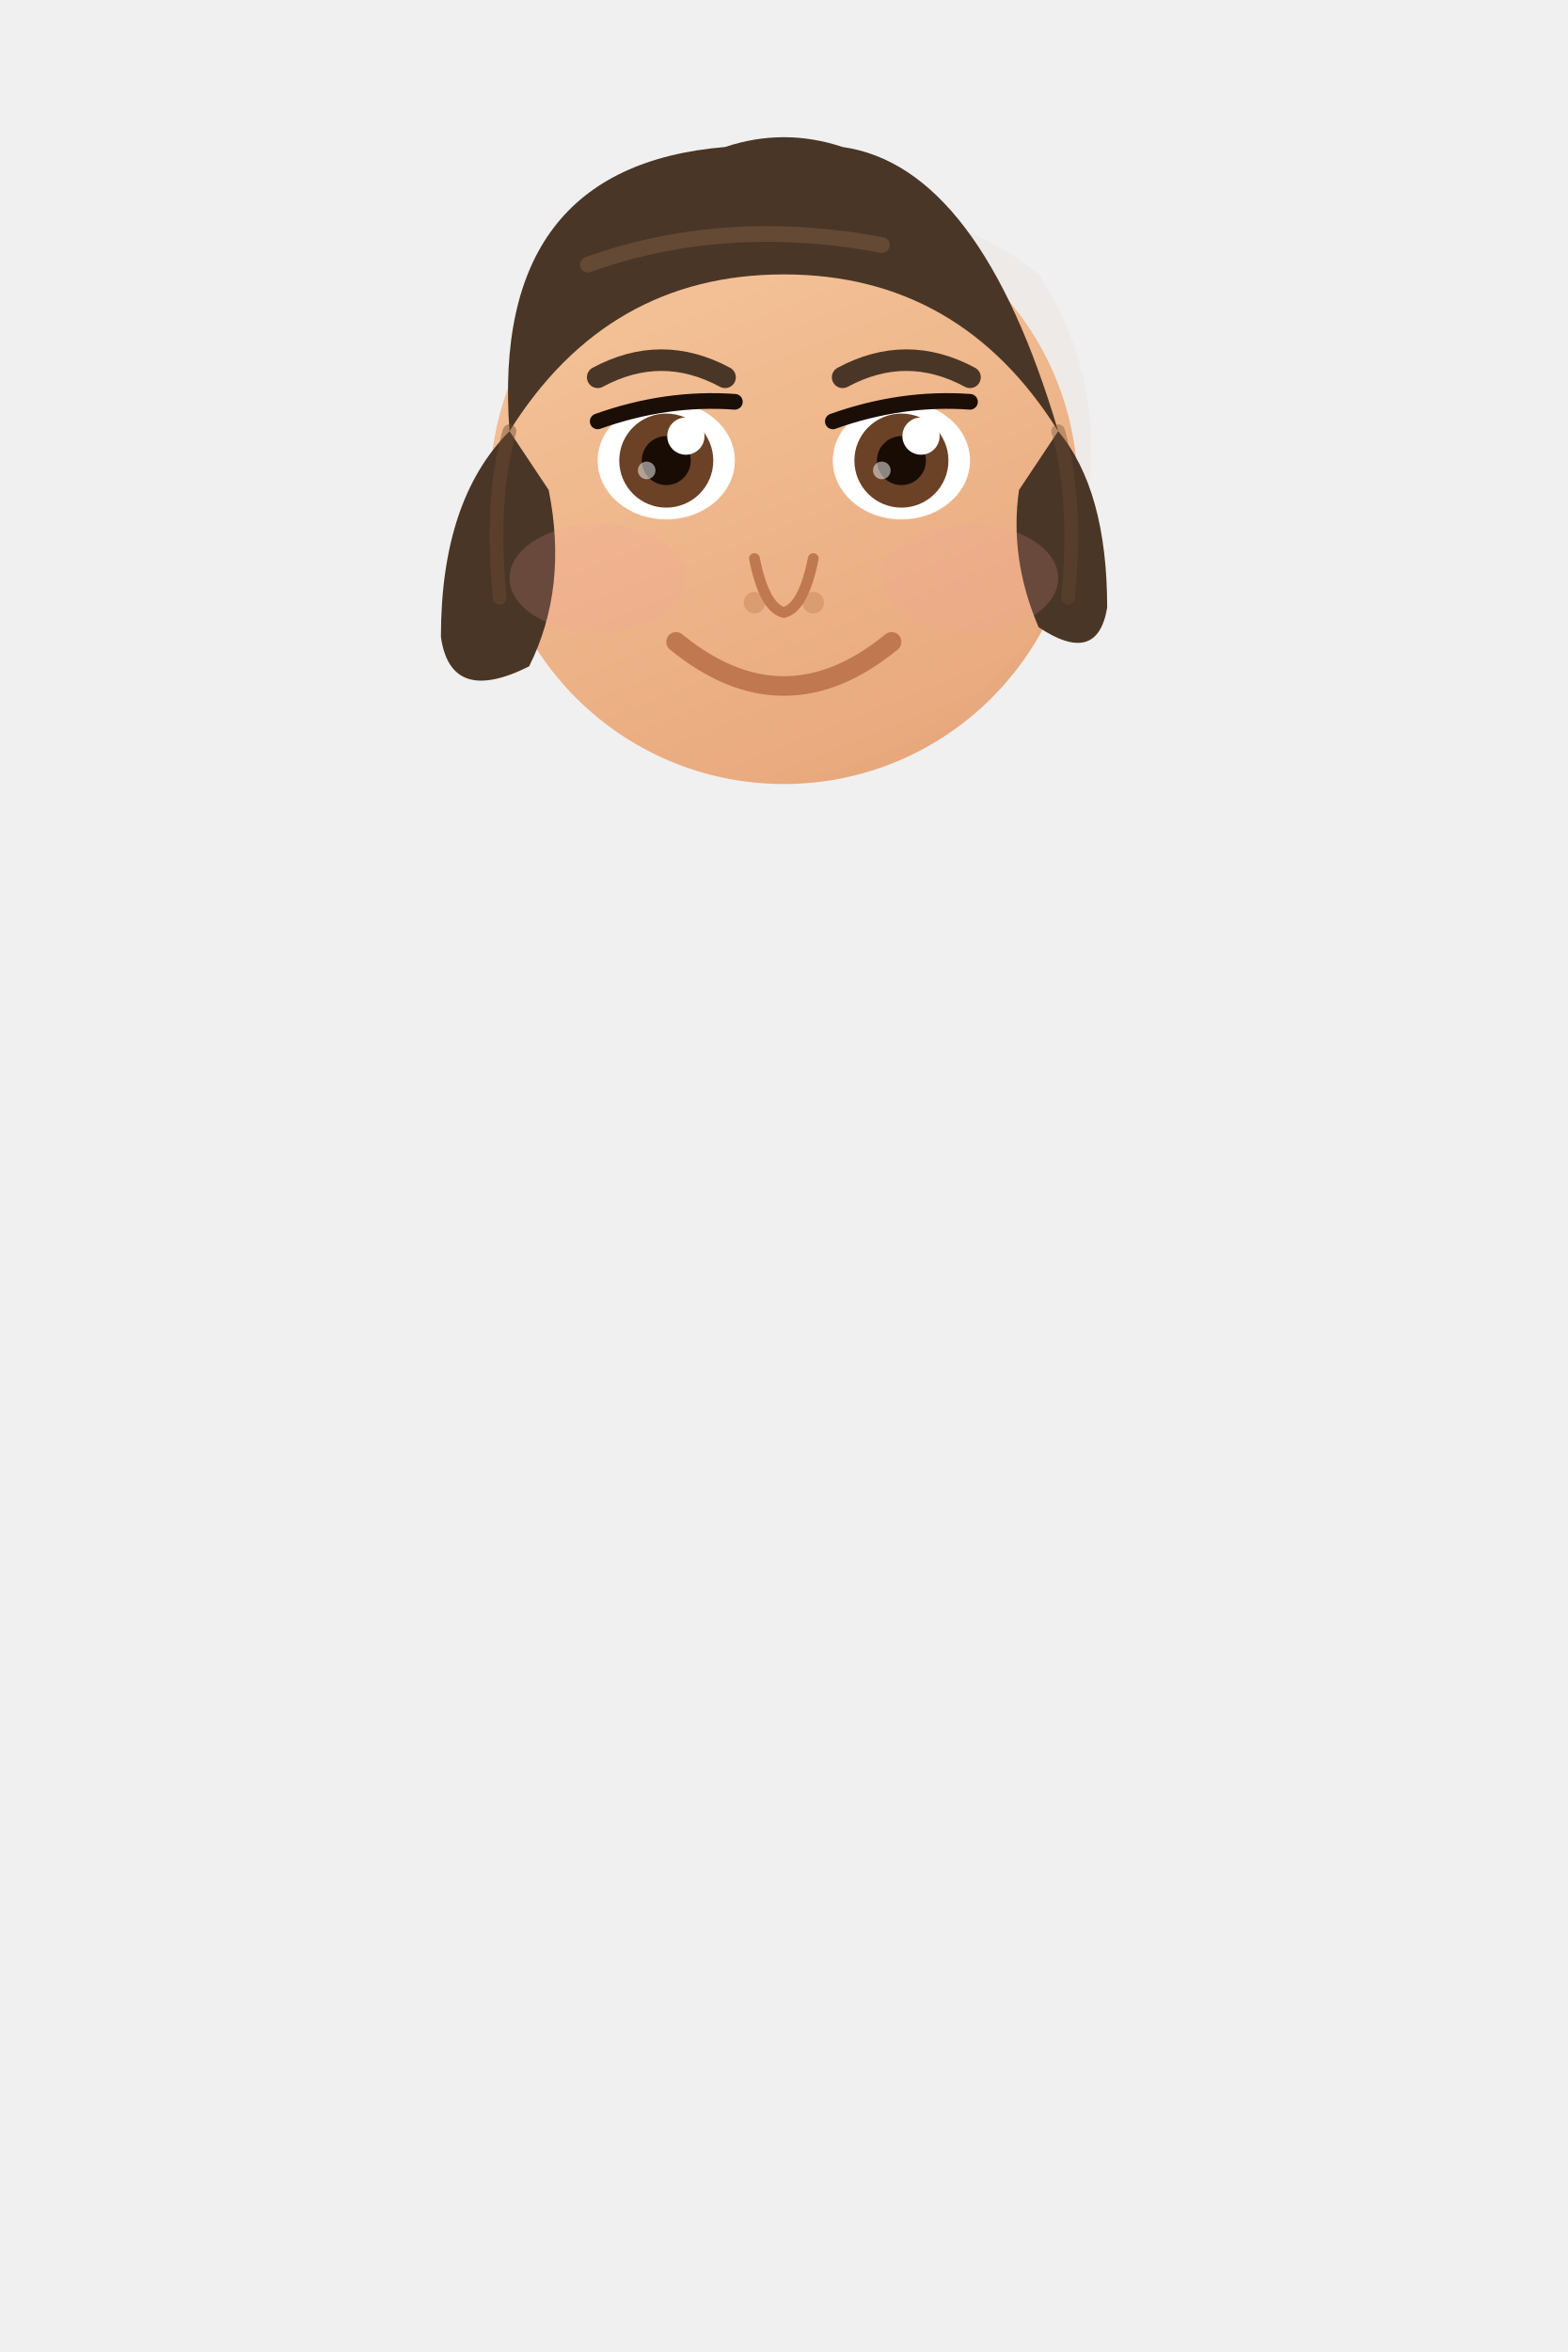
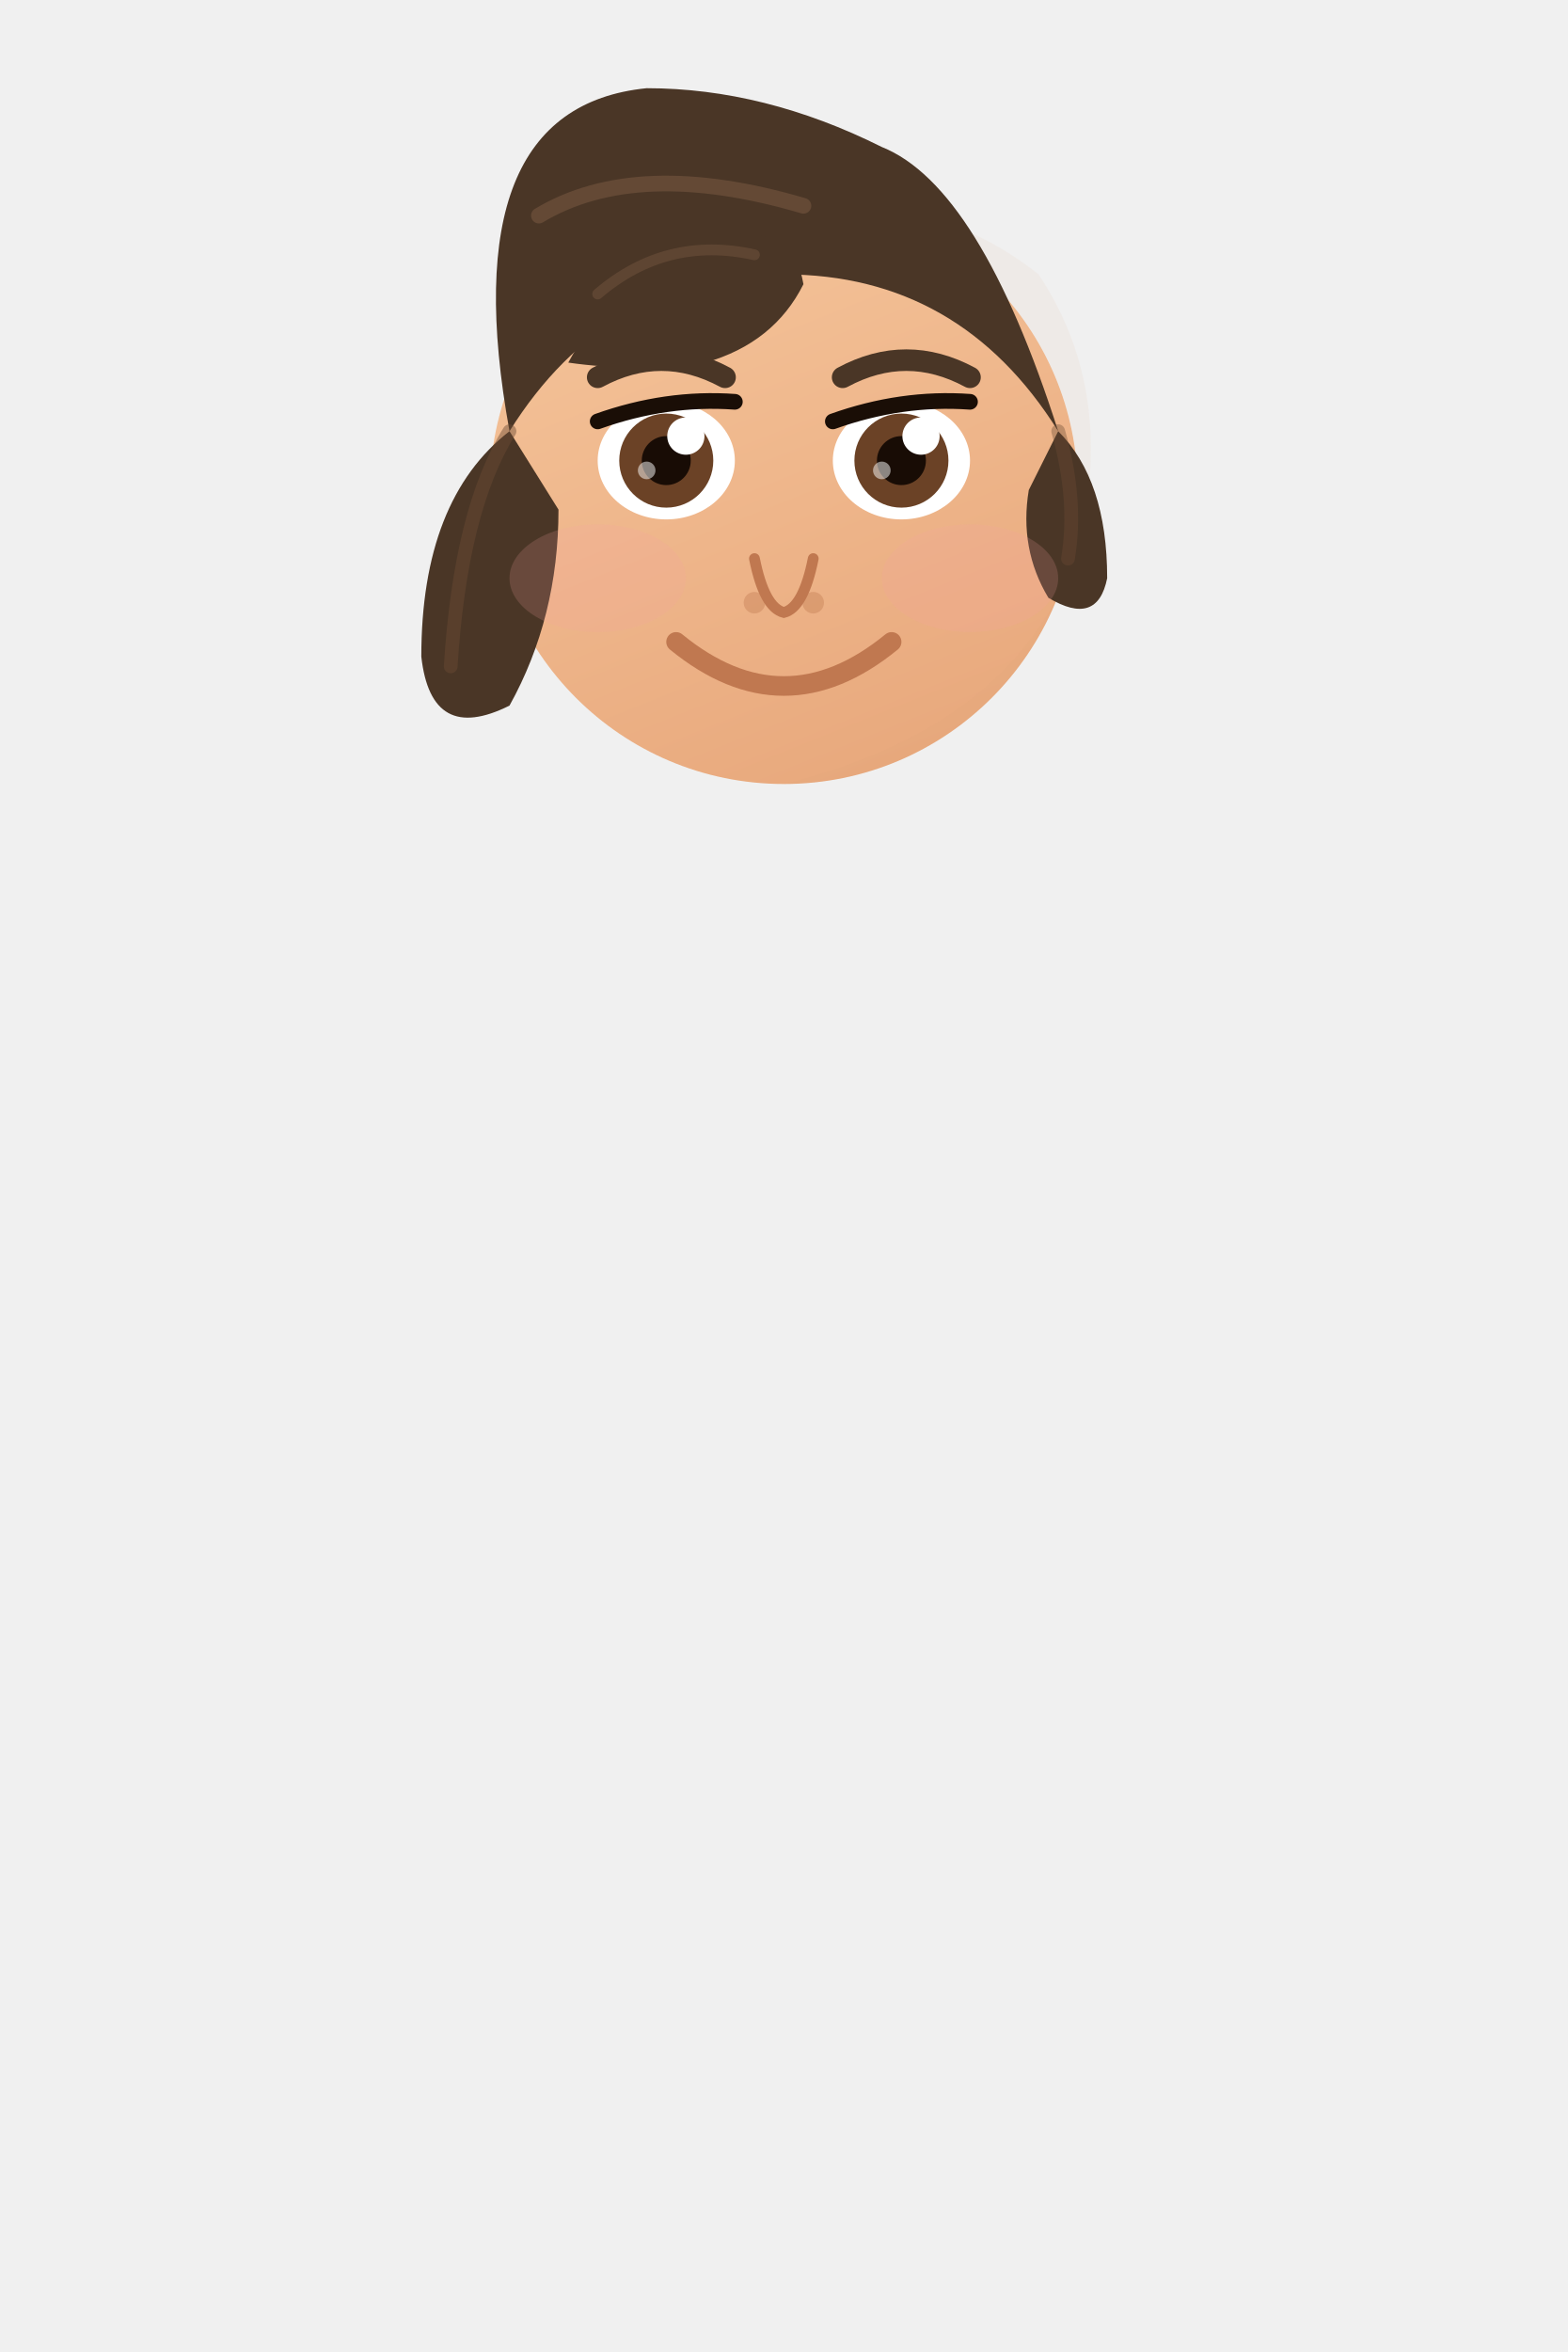
<svg xmlns="http://www.w3.org/2000/svg" viewBox="0 0 160 240">
  <defs>
    <linearGradient id="ex-sk" x1="0.3" y1="0" x2="0.7" y2="1">
      <stop offset="0%" stop-color="#F5C49A" />
      <stop offset="100%" stop-color="#E8A87C" />
    </linearGradient>
  </defs>
  <circle cx="80" cy="50" r="30" fill="url(#ex-sk)" />
  <path d="M 80 20 A 30 30 0 0 1 80 80 Q 104 74 110 56 Q 114 40 106 28 Q 96 20 80 20 Z" fill="#d4956a" opacity="0.07" />
-   <path d="M 52 44 Q 45 51 45 65 Q 46 72 54 68 Q 58 60 56 50 Z" fill="#4a3626" />
-   <path d="M 108 44 Q 113 50 113 62 Q 112 68 106 64 Q 103 57 104 50 Z" fill="#4a3626" />
-   <path d="M 52 44 Q 50 17 74 15 Q 80 13 86 15 Q 100 17 108 44 Q 98 28 80 28 Q 62 28 52 44 Z" fill="#4a3626" />
-   <path d="M 60 27 Q 74 22 90 25" fill="none" stroke="#7d5c44" stroke-width="1.6" stroke-linecap="round" opacity="0.5" />
-   <path d="M 52 44 Q 50 51 51 61" fill="none" stroke="#6b4a33" stroke-width="1.4" stroke-linecap="round" opacity="0.45" />
-   <path d="M 108 44 Q 110 51 109 61" fill="none" stroke="#6b4a33" stroke-width="1.4" stroke-linecap="round" opacity="0.38" />
+   <path d="M 52 44 Q 43 51 43 67 Q 44 76 52 72 Q 57 63 57 52 Z" fill="#4a3626" />
+   <path d="M 108 44 Q 113 49 113 59 Q 112 64 107 61 Q 104 56 105 50 Z" fill="#4a3626" />
+   <path d="M 52 44 Q 46 11 66 9 Q 78 9 90 15 Q 100 19 108 44 Q 98 28 80 28 Q 62 28 52 44 Z" fill="#4a3626" />
+   <path d="M 55 22 Q 65 16 82 21" fill="none" stroke="#7d5c44" stroke-width="1.6" stroke-linecap="round" opacity="0.5" />
+   <path d="M 52 44 Q 47 52 46 68" fill="none" stroke="#6b4a33" stroke-width="1.4" stroke-linecap="round" opacity="0.45" />
+   <path d="M 108 44 Q 110 51 109 57" fill="none" stroke="#6b4a33" stroke-width="1.4" stroke-linecap="round" opacity="0.38" />
+   <path d="M 58 37 Q 64 26 74 24 Q 81 23 82 29 Q 79 35 72 37 Q 65 38 58 37 Z" fill="#4a3626" />
+   <path d="M 61 30 Q 68 24 77 26" fill="none" stroke="#7d5c44" stroke-width="1.1" stroke-linecap="round" opacity="0.4" />
  <path d="M 61 38.5 Q 67.5 35 74 38.5" fill="none" stroke="#4a3626" stroke-width="2.2" stroke-linecap="round" />
  <path d="M 86 38.5 Q 92.5 35 99 38.5" fill="none" stroke="#4a3626" stroke-width="2.2" stroke-linecap="round" />
  <ellipse cx="68" cy="47" rx="7" ry="6" fill="white" />
  <ellipse cx="92" cy="47" rx="7" ry="6" fill="white" />
  <circle cx="68" cy="47" r="4.8" fill="#6B4226" />
  <circle cx="92" cy="47" r="4.8" fill="#6B4226" />
  <circle cx="68" cy="47" r="2.5" fill="#180c05" />
  <circle cx="92" cy="47" r="2.5" fill="#180c05" />
  <circle cx="70" cy="44.5" r="1.9" fill="white" />
  <circle cx="94" cy="44.5" r="1.9" fill="white" />
  <circle cx="66" cy="48" r="0.9" fill="white" opacity="0.5" />
  <circle cx="90" cy="48" r="0.9" fill="white" opacity="0.5" />
  <path d="M 61 43 Q 68 40.5 75 41" fill="none" stroke="#1a0e06" stroke-width="1.6" stroke-linecap="round" />
  <path d="M 85 43 Q 92 40.5 99 41" fill="none" stroke="#1a0e06" stroke-width="1.6" stroke-linecap="round" />
  <path d="M 77 57 Q 78 62 80 62.5 Q 82 62 83 57" fill="none" stroke="#c07850" stroke-width="1.1" stroke-linecap="round" />
  <circle cx="77" cy="61.5" r="1.1" fill="#c07850" opacity="0.38" />
  <circle cx="83" cy="61.5" r="1.1" fill="#c07850" opacity="0.38" />
  <path d="M 69 65.5 Q 80 74.5 91 65.5" stroke="#c07850" stroke-width="2" fill="none" stroke-linecap="round" />
  <ellipse cx="61" cy="59" rx="9" ry="5.5" fill="#F4A0A0" opacity="0.18" />
  <ellipse cx="99" cy="59" rx="9" ry="5.5" fill="#F4A0A0" opacity="0.18" />
</svg>
